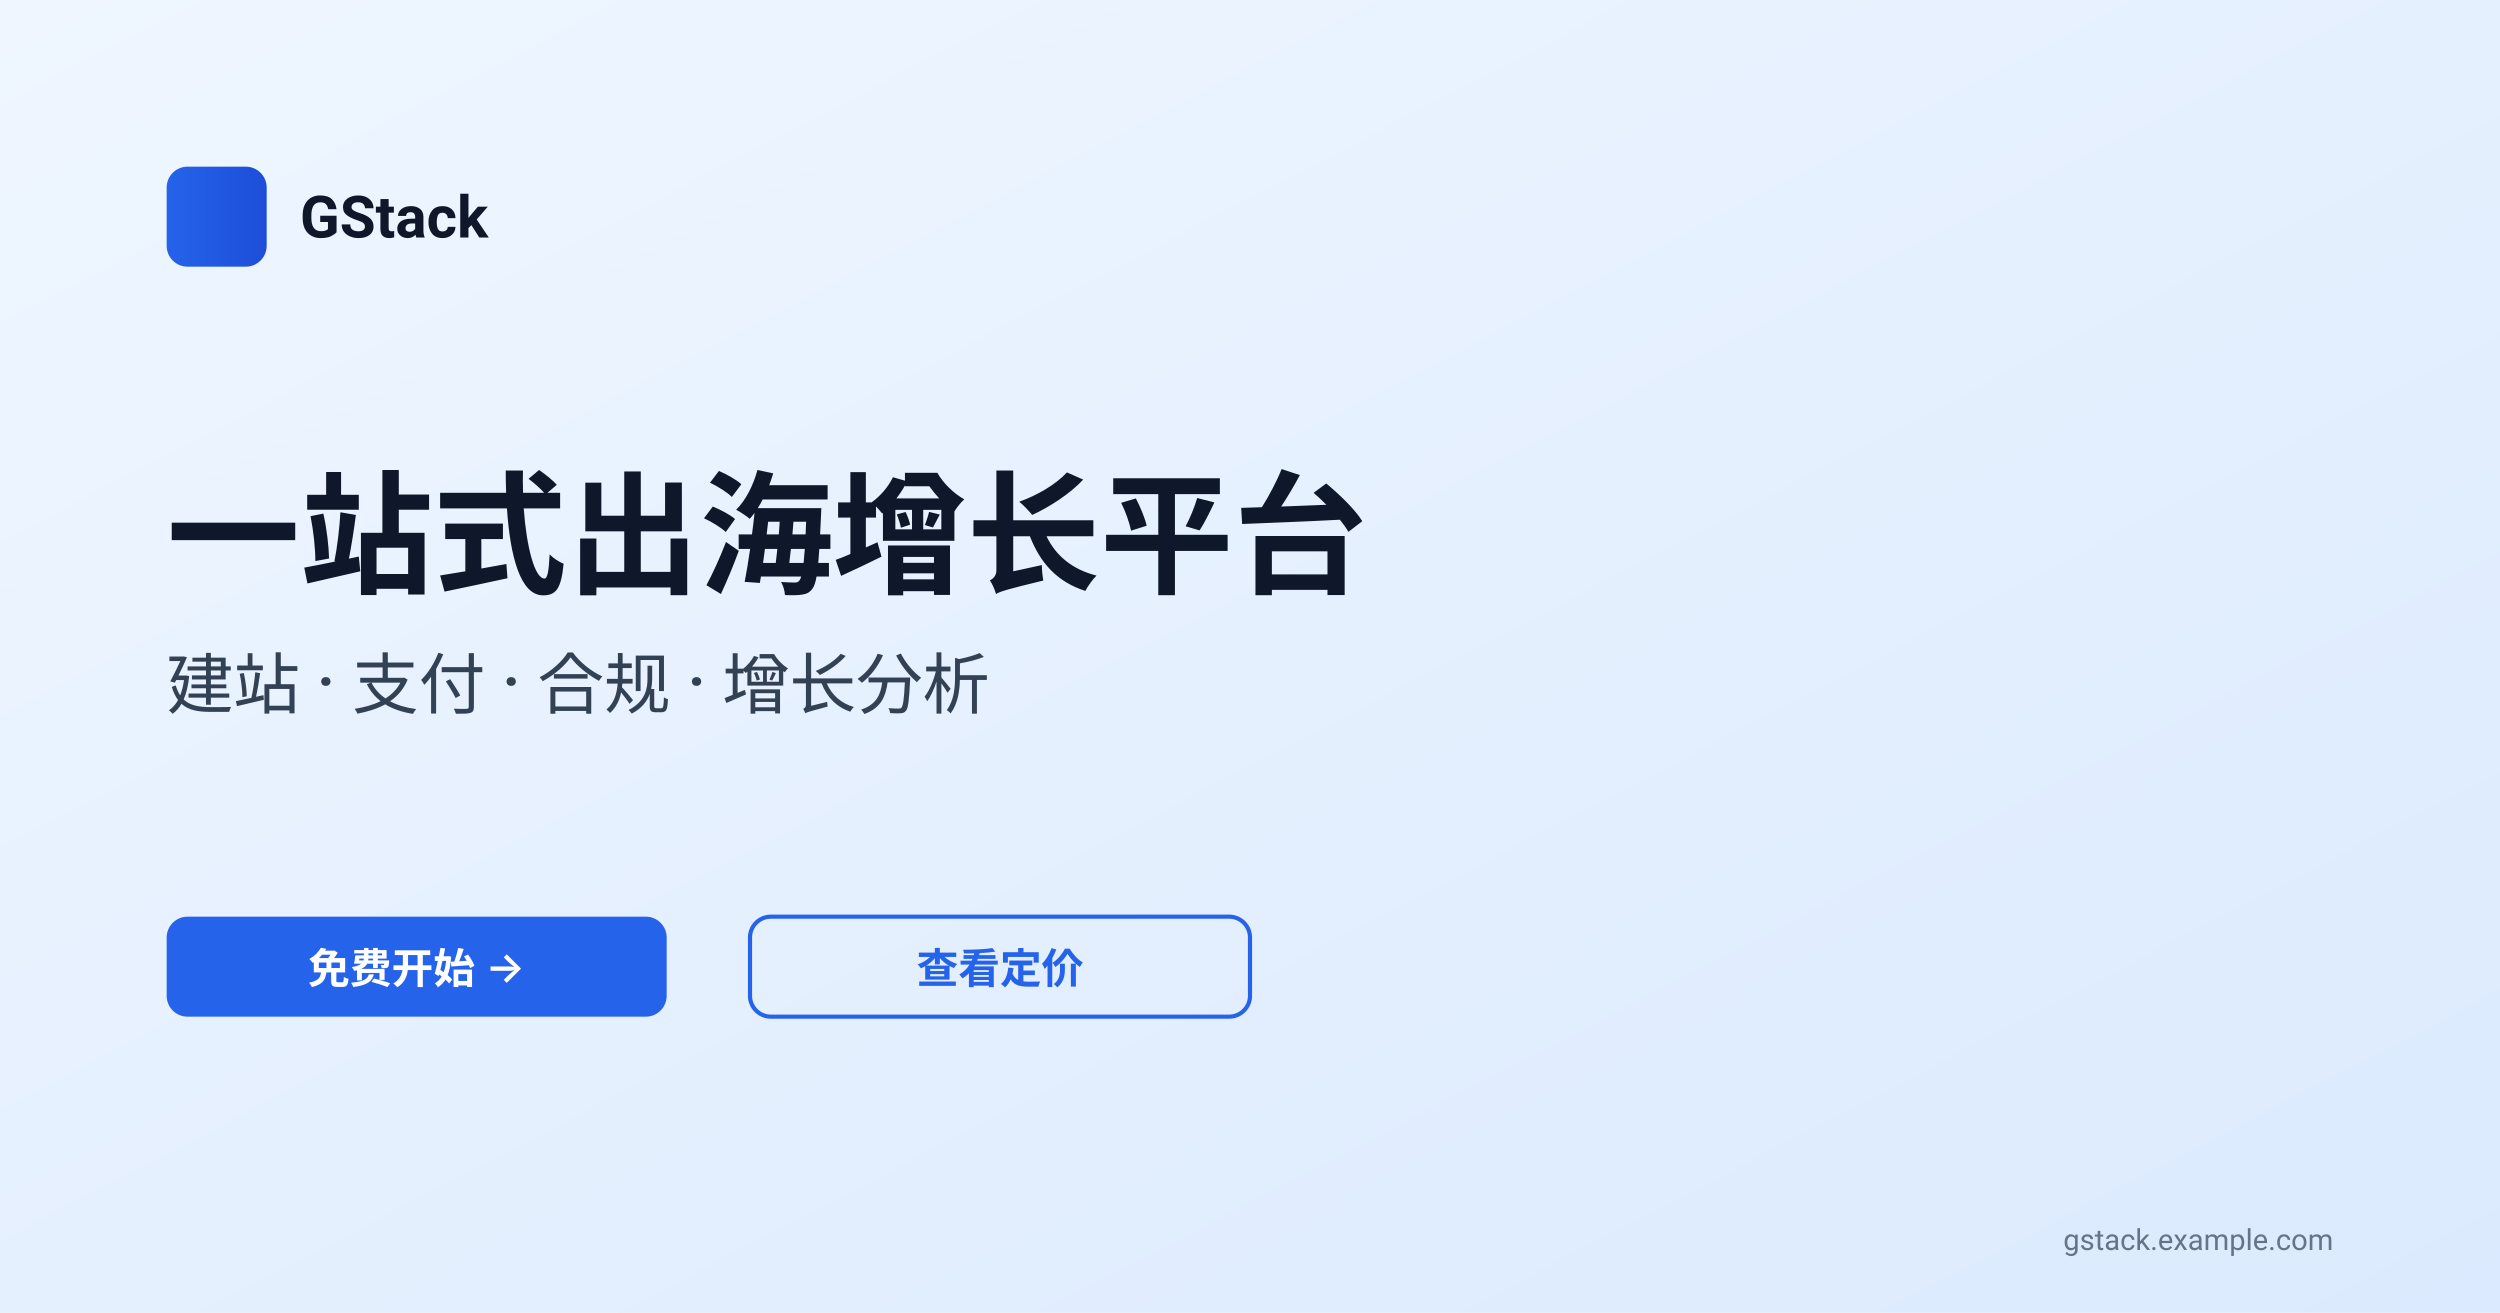
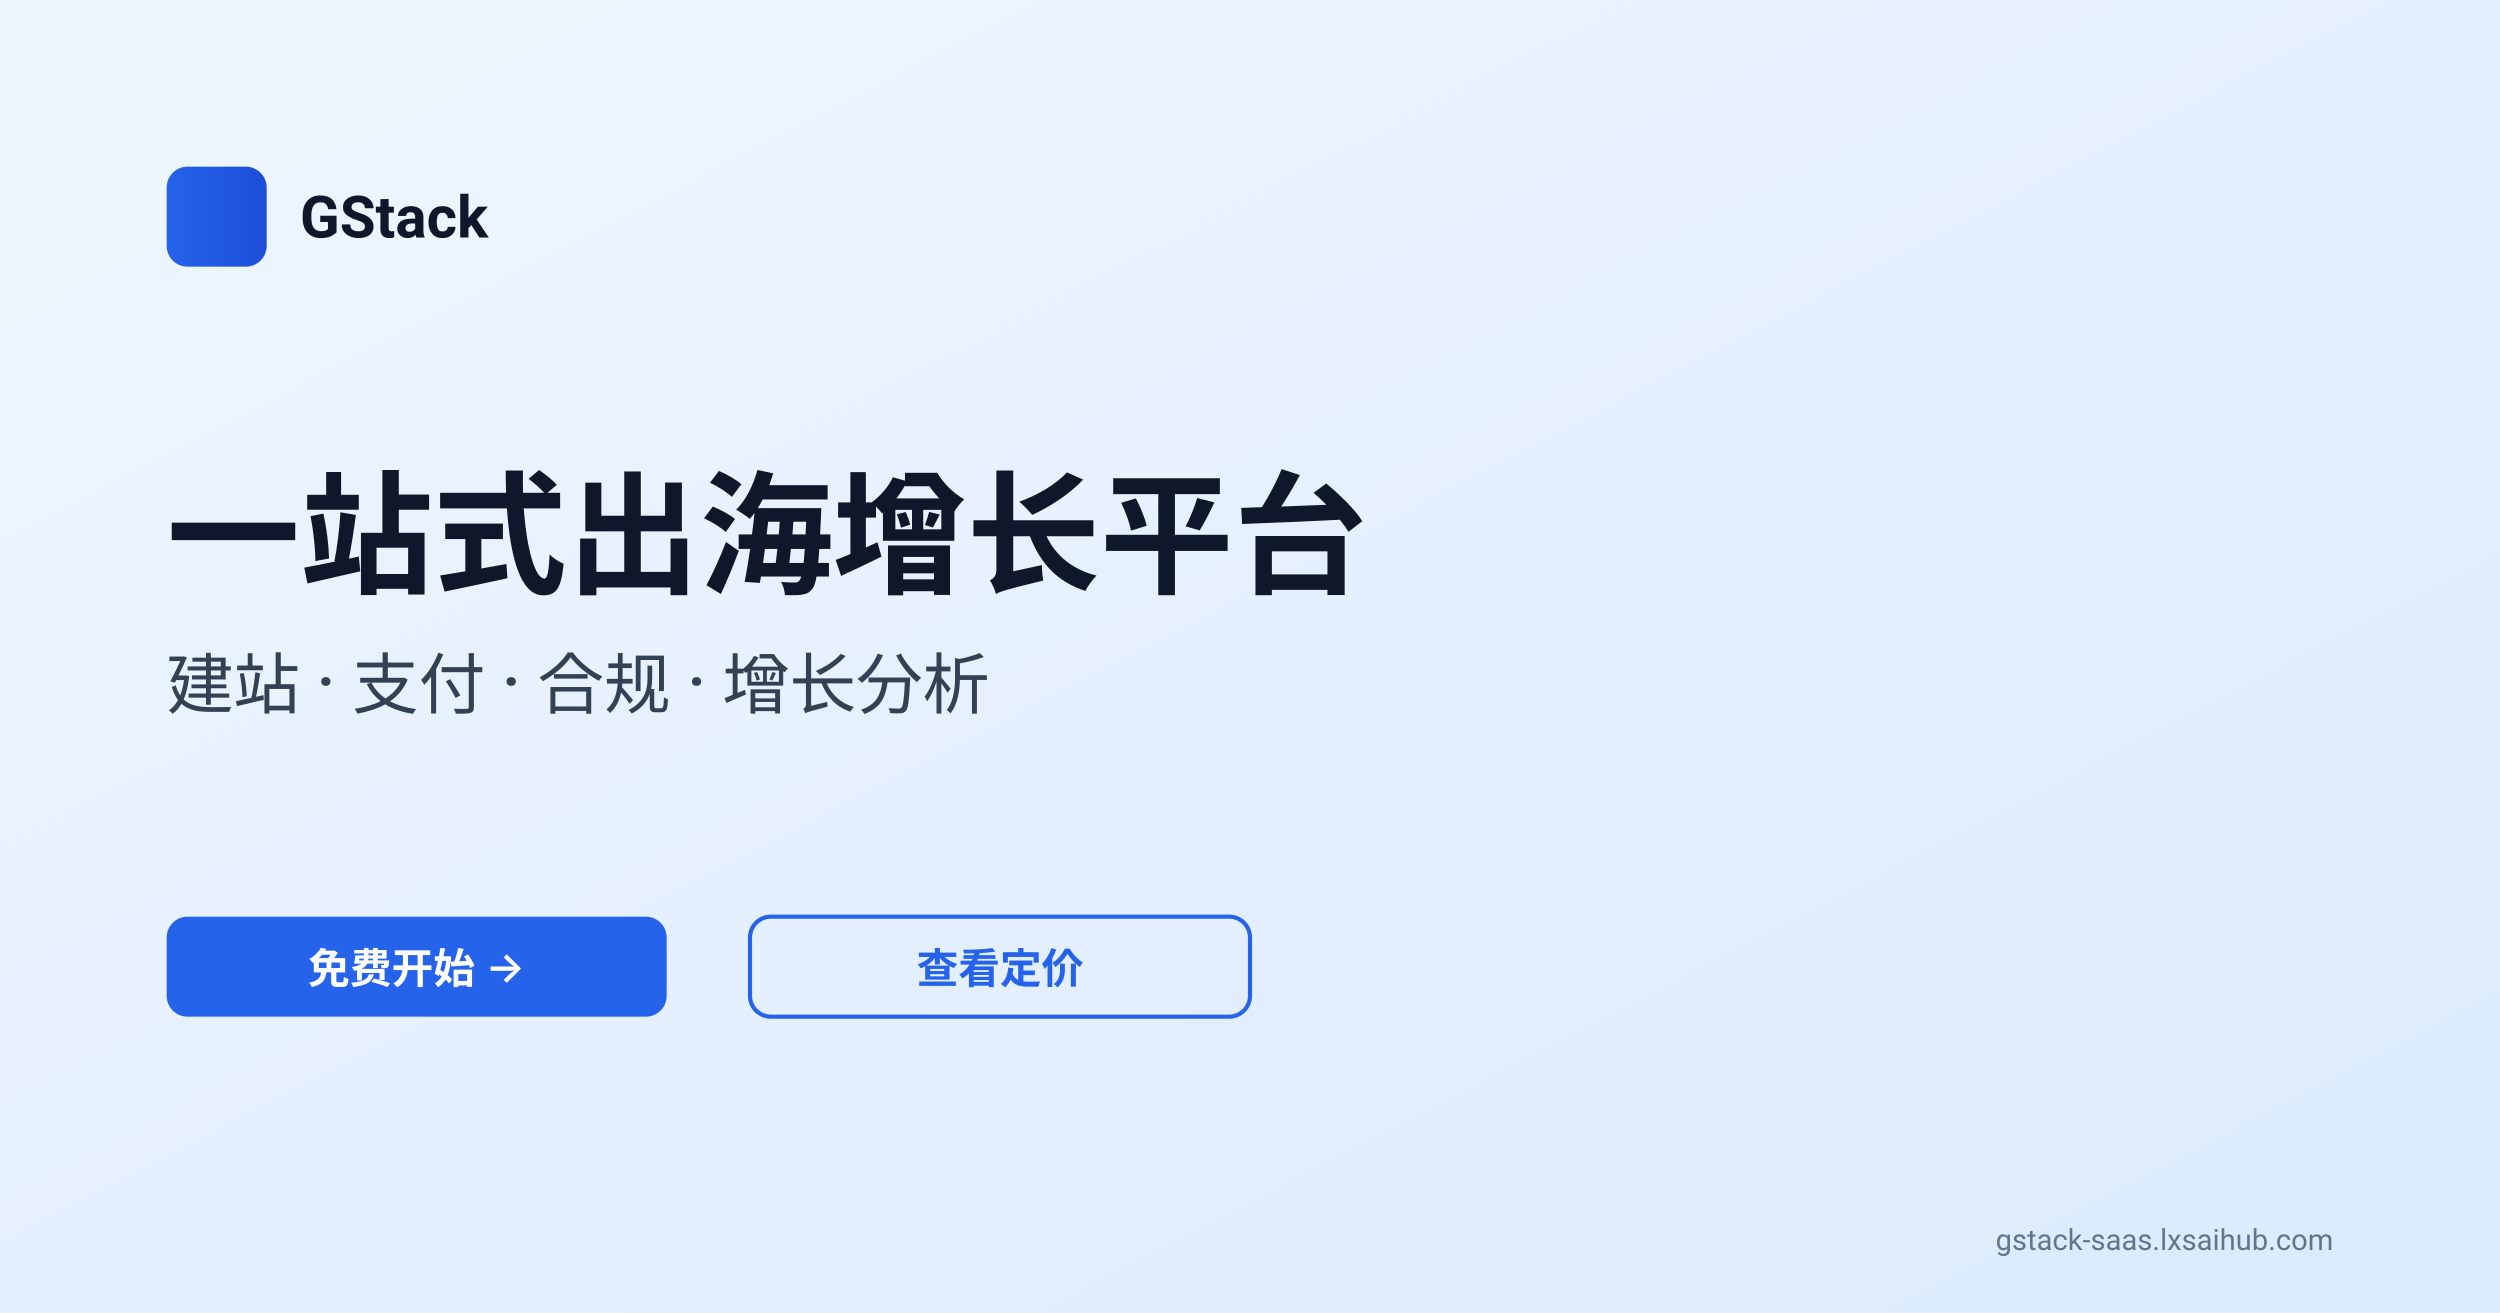
<svg xmlns="http://www.w3.org/2000/svg" viewBox="0 0 1200 630" role="img" aria-label="GStack 增长工作台 — 一站式出海增长平台">
  <defs>
    <linearGradient id="bg" x1="0" y1="0" x2="1" y2="1">
      <stop offset="0%" stop-color="#EFF6FF" />
      <stop offset="100%" stop-color="#DBEAFE" />
    </linearGradient>
    <linearGradient id="accent" x1="0" y1="0" x2="1" y2="0">
      <stop offset="0%" stop-color="#2563EB" />
      <stop offset="100%" stop-color="#1D4ED8" />
    </linearGradient>
  </defs>
  <rect width="1200" height="630" fill="url(#bg)" />
  <g transform="translate(80,80)">
    <g transform="translate(0,0)">
      <rect width="48" height="48" rx="10" fill="url(#accent)" />
      <text x="64" y="34" font-family="system-ui, -apple-system, Segoe UI, Roboto, sans-serif" font-size="28" font-weight="700" fill="#0F172A">GStack</text>
    </g>
    <text x="0" y="200" font-family="system-ui, -apple-system, Segoe UI, Roboto, sans-serif" font-size="64" font-weight="800" fill="#0F172A">一站式出海增长平台</text>
    <text x="0" y="260" font-family="system-ui, -apple-system, Segoe UI, Roboto, sans-serif" font-size="32" font-weight="500" fill="#334155">建站 · 支付 · 合规 · 增长分析</text>
    <g transform="translate(0,360)">
      <rect width="240" height="48" rx="10" fill="#2563EB" />
      <text x="120" y="32" text-anchor="middle" font-family="system-ui, -apple-system, Segoe UI, Roboto, sans-serif" font-size="20" font-weight="600" fill="#fff">免费开始 →</text>
    </g>
    <g transform="translate(280,360)">
      <rect width="240" height="48" rx="10" fill="none" stroke="#2563EB" stroke-width="2" />
      <text x="120" y="32" text-anchor="middle" font-family="system-ui, -apple-system, Segoe UI, Roboto, sans-serif" font-size="20" font-weight="600" fill="#2563EB">查看定价</text>
    </g>
  </g>
-   <text x="1120" y="600" text-anchor="end" font-family="system-ui, -apple-system, Segoe UI, Roboto, sans-serif" font-size="14" fill="#64748B">gstack.example.com</text>
+   <text x="1120" y="600" text-anchor="end" font-family="system-ui, -apple-system, Segoe UI, Roboto, sans-serif" font-size="14" fill="#64748B">gstack-saas.lxsaihub.com</text>
</svg>
